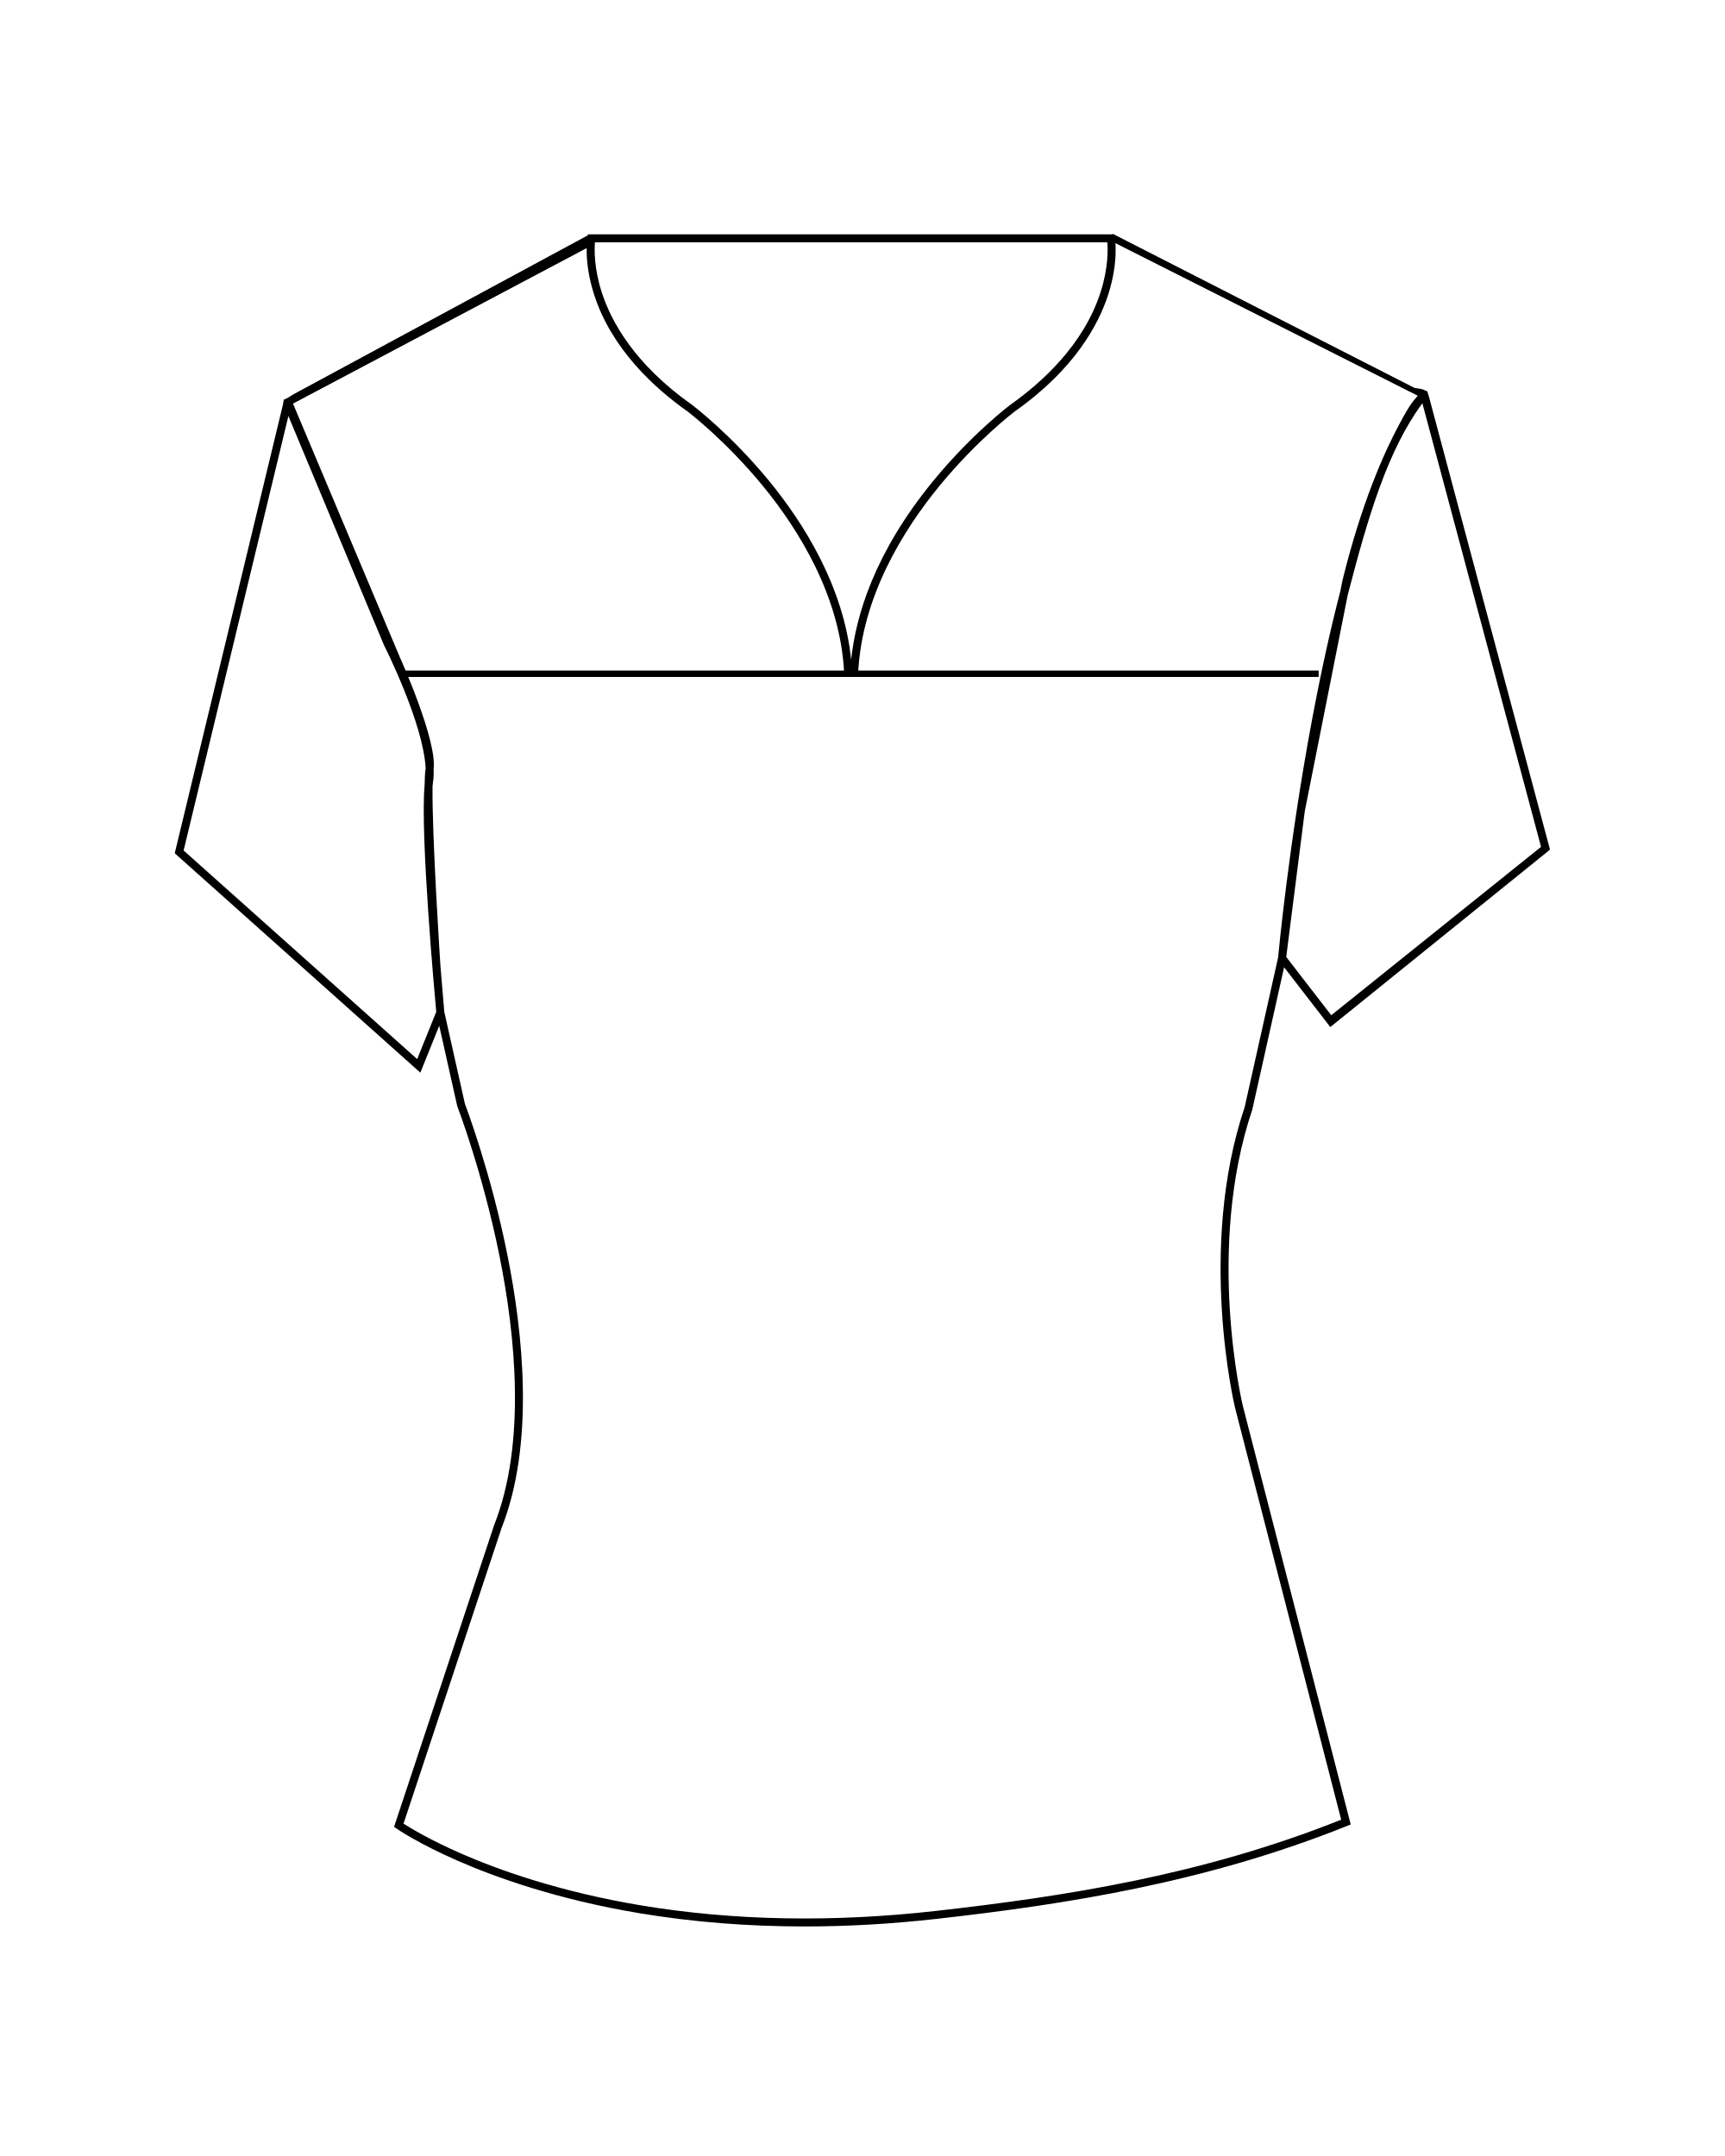
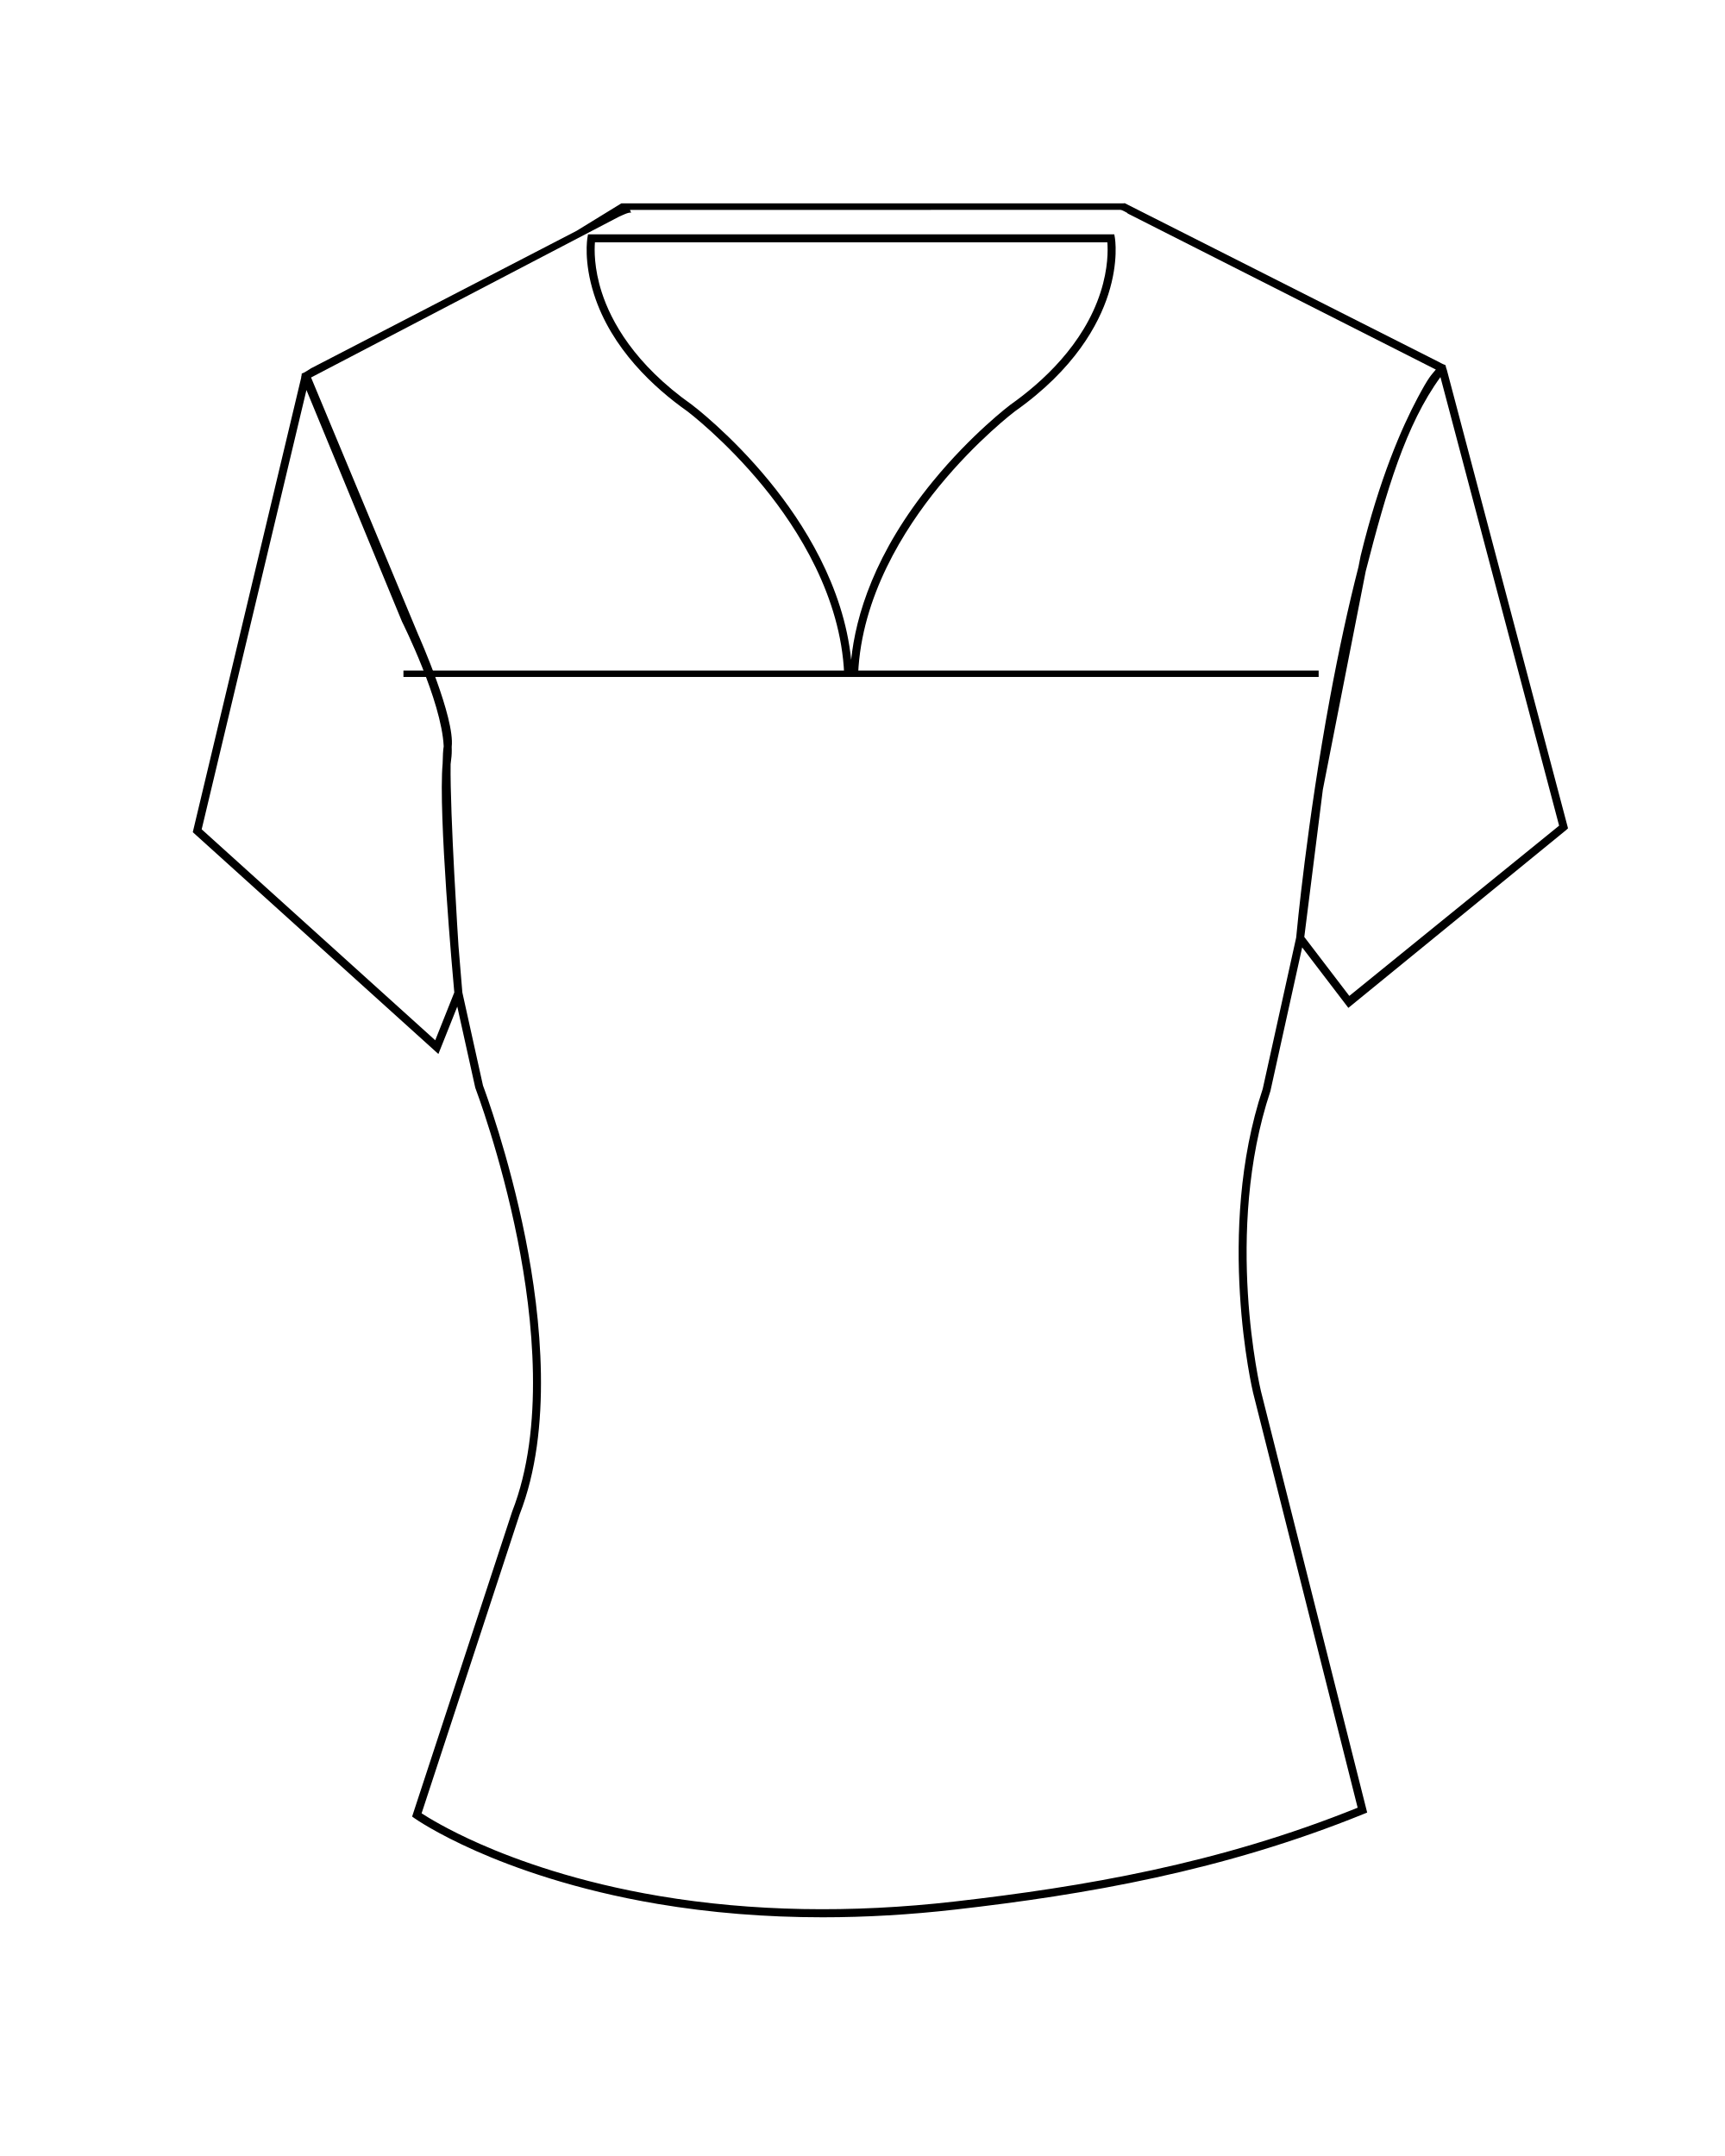
<svg xmlns="http://www.w3.org/2000/svg" version="1.1" viewBox="0 0 1080 1350">
  <g id="Capa_1">
    <rect x="252.59" y="419.88" width="573" height="4" />
-     <path d="M784.09,694.58l19.87-88.93,28.92,37.45,136.45-110.19,1.08-1.01-75.85-283.82c-.34-.92-.63-1.85-.83-2.81-.01-.06-.01-.13,0-.19-1.03-.39-2.05-.8-3.02-1.32-.06-.03-.11-.08-5.04-.83l-188.96-96.5v5l190.93,96.36c-3.08,3.8-4.08,3.94-11.45,17.64-9.72,18.05-23.79,49.66-35.63,97.76l-1.36,6.83c-6.32,24.35-12.28,51.42-17.85,81.18-14.38,76.84-20.79,144.52-21.14,148.32l-20.94,93.72c-29.82,88.63-6.26,187.28-6.01,188.31l66.44,257.86c-87.03,34.77-172.93,48-253.39,57.1-64.84,7.33-126.96,6.19-184.63-3.38-51.3-8.52-89.5-22.27-112.52-32.31-20.06-8.75-32.39-16.28-36.51-18.93l61.38-185.12c20.85-52.73,13.47-122.21,3.6-171.22-10.31-51.19-25.41-91.35-26.55-94.36l-12.92-57.66-2.41-28.7c-.06-.93-5.37-81.43-4.94-112.62.1-1.07.21-2.06.34-2.93.36-2.41.45-5.04.34-7.85,2.13-17.88-20.12-67.61-21.06-69.69l-66.99-159.01,185.41-98.19v-7.63l-185.74,100.31c-.04.07-.09.13-.18.17-1.73.96-3.3,2.24-5.19,2.86-.04.01-.08.01-.12.01-.03.78-.15,1.54-.39,2.28l.07.16-67.9,281.58,153.77,137.37,11.83-29.35,11.24,50.16.11.35c.16.41,15.82,41.23,26.4,93.8,9.73,48.34,17.04,116.8-3.39,168.38l-62.64,188.9,1.53,1.07c.53.37,13.37,9.27,38.65,20.32,23.25,10.16,61.84,24.09,113.62,32.72,33.06,5.51,67.57,8.27,103.2,8.27,27.03,0,54.71-1.59,82.9-4.77,81.61-9.2,168.74-22.83,257-58.27l2.05-.82-67.55-262.09c-.24-.97-23.47-98.35,5.94-185.61l.04-.12ZM816.9,507.98l26.86-135.29c12.92-49.82,25.04-90.69,46.77-120.19l74.3,277.77-131.35,105.43-28.19-36.51,11.61-91.21ZM261.19,663.17l-146.23-130.63,65.6-272.03,59.81,143.37.08.17c.27.53,24.7,48.91,26.04,77.05-.01.08-.01.16-.03.24-.36,2.17-.55,5.79-.63,10.43-2.81,30.9,6.4,132.1,7.3,141.78l-11.94,29.64Z" />
+     <path d="M795.4,683.14l19.87-89.92,28.92,37.87,136.45-111.42,1.08-1.02-75.85-286.98c-.34-.93-.63-1.87-.83-2.84-.01-.06-.01-.13,0-.19-1.03-.39-2.05-.81-3.02-1.33-.06-.03-.11-.08-.15-.14l-197.88-100.04-.13.22h-314.87l-28,17.19-166.57,86.25c-.04.07-.09.13-.18.17-1.73.97-3.3,2.26-5.19,2.89h-.12c-.03.79-.15,1.56-.39,2.31l.07.16-67.91,284.75,153.77,138.9,11.83-29.68,11.24,50.72.11.35c.16.41,15.82,41.69,26.4,94.84,9.73,48.88,17.04,118.1-3.39,170.26l-62.64,191,1.53,1.08c.53.37,13.37,9.37,38.65,20.55,23.25,10.27,61.84,24.36,113.62,33.08,33.06,5.57,67.57,8.36,103.2,8.36,27.03,0,54.71-1.61,82.9-4.82,81.61-9.3,167.74-24.1,256-59.93l2.05-.83-66.55-264c-.24-.98-23.47-99.45,5.94-187.68l.04-.12h0ZM976.14,517l-131.35,106.6-28.19-36.92,11.61-92.23,26.86-136.8c12.93-50.38,25.04-91.7,46.77-121.53l74.3,280.86h0ZM272.5,651.38l-146.23-132.09,65.59-275.07,59.81,144.97.08.17c.27.54,24.7,49.45,26.04,77.91v.12c-.38,2.18-.58,5.88-.66,10.67-2.81,31.24,6.4,133.57,7.3,143.36l-11.94,29.97h0ZM784.57,872.19l65.44,259.72c-87.03,35.16-171.93,49.55-252.39,58.75-64.84,7.41-126.96,6.26-184.63-3.42-51.3-8.61-89.5-22.52-112.52-32.67-20.06-8.85-32.39-16.46-36.51-19.14l61.38-187.18c20.85-53.32,13.47-123.57,3.6-173.13-10.31-51.76-25.41-92.37-26.55-95.41l-12.92-58.3-2.41-29.02c-.06-.94-5.37-82.34-4.94-113.87.1-1.08.21-2.08.34-2.96.36-2.44.45-5.1.34-7.94,2.13-18.08-20.12-68.36-21.06-70.47l-66.99-160.78,193.24-100.91.03.04c1.1-.49,5.64-2.8,7.09-2.3.92.32-.86-.43,0,0l-.7-1.77,307.11-.02h0c1.67.19,4.48,2.24,4.19,1.79l.29.46,192.95,97.74c-3.08,3.84-4.08,3.98-11.45,17.84-9.72,18.25-23.79,50.21-35.63,98.85l-1.36,6.91c-6.32,24.62-12.28,51.99-17.85,82.08-14.38,77.7-20.79,146.13-21.14,149.97l-20.94,94.76c-29.82,89.62-6.26,189.37-6.01,190.41v-.02h0Z" />
    <path d="M528.53,421.97c-2.13-48.38-28.67-90.47-50.56-117.27-23.83-29.16-47.47-47.04-47.7-47.21-20.58-14.53-47.48-39.07-58.38-73.24-6.58-20.62-4.2-34.85-4.1-35.44l.36-2.07h329.49l.36,2.07c.1.6,2.48,14.82-4.1,35.44-6.02,18.86-21.04,46.88-58.44,73.28-.18.13-23.82,18.01-47.64,47.17-21.89,26.79-48.43,68.89-50.56,117.27l-4.37-.19-4.37.19ZM372.48,151.74c-.37,4.54-.61,16.17,4.27,31.3,5.82,18.05,20.34,44.92,56.46,70.41.3.22,24.35,18.39,48.55,47.99,21.11,25.82,46.45,65.59,51.14,111.76,2.83-27.48,14.53-67,51.13-111.76,24.2-29.6,48.25-47.77,48.49-47.95,19.99-14.11,45.97-37.75,56.51-70.45,4.88-15.12,4.63-26.76,4.27-31.3h-320.83Z" />
  </g>
</svg>
